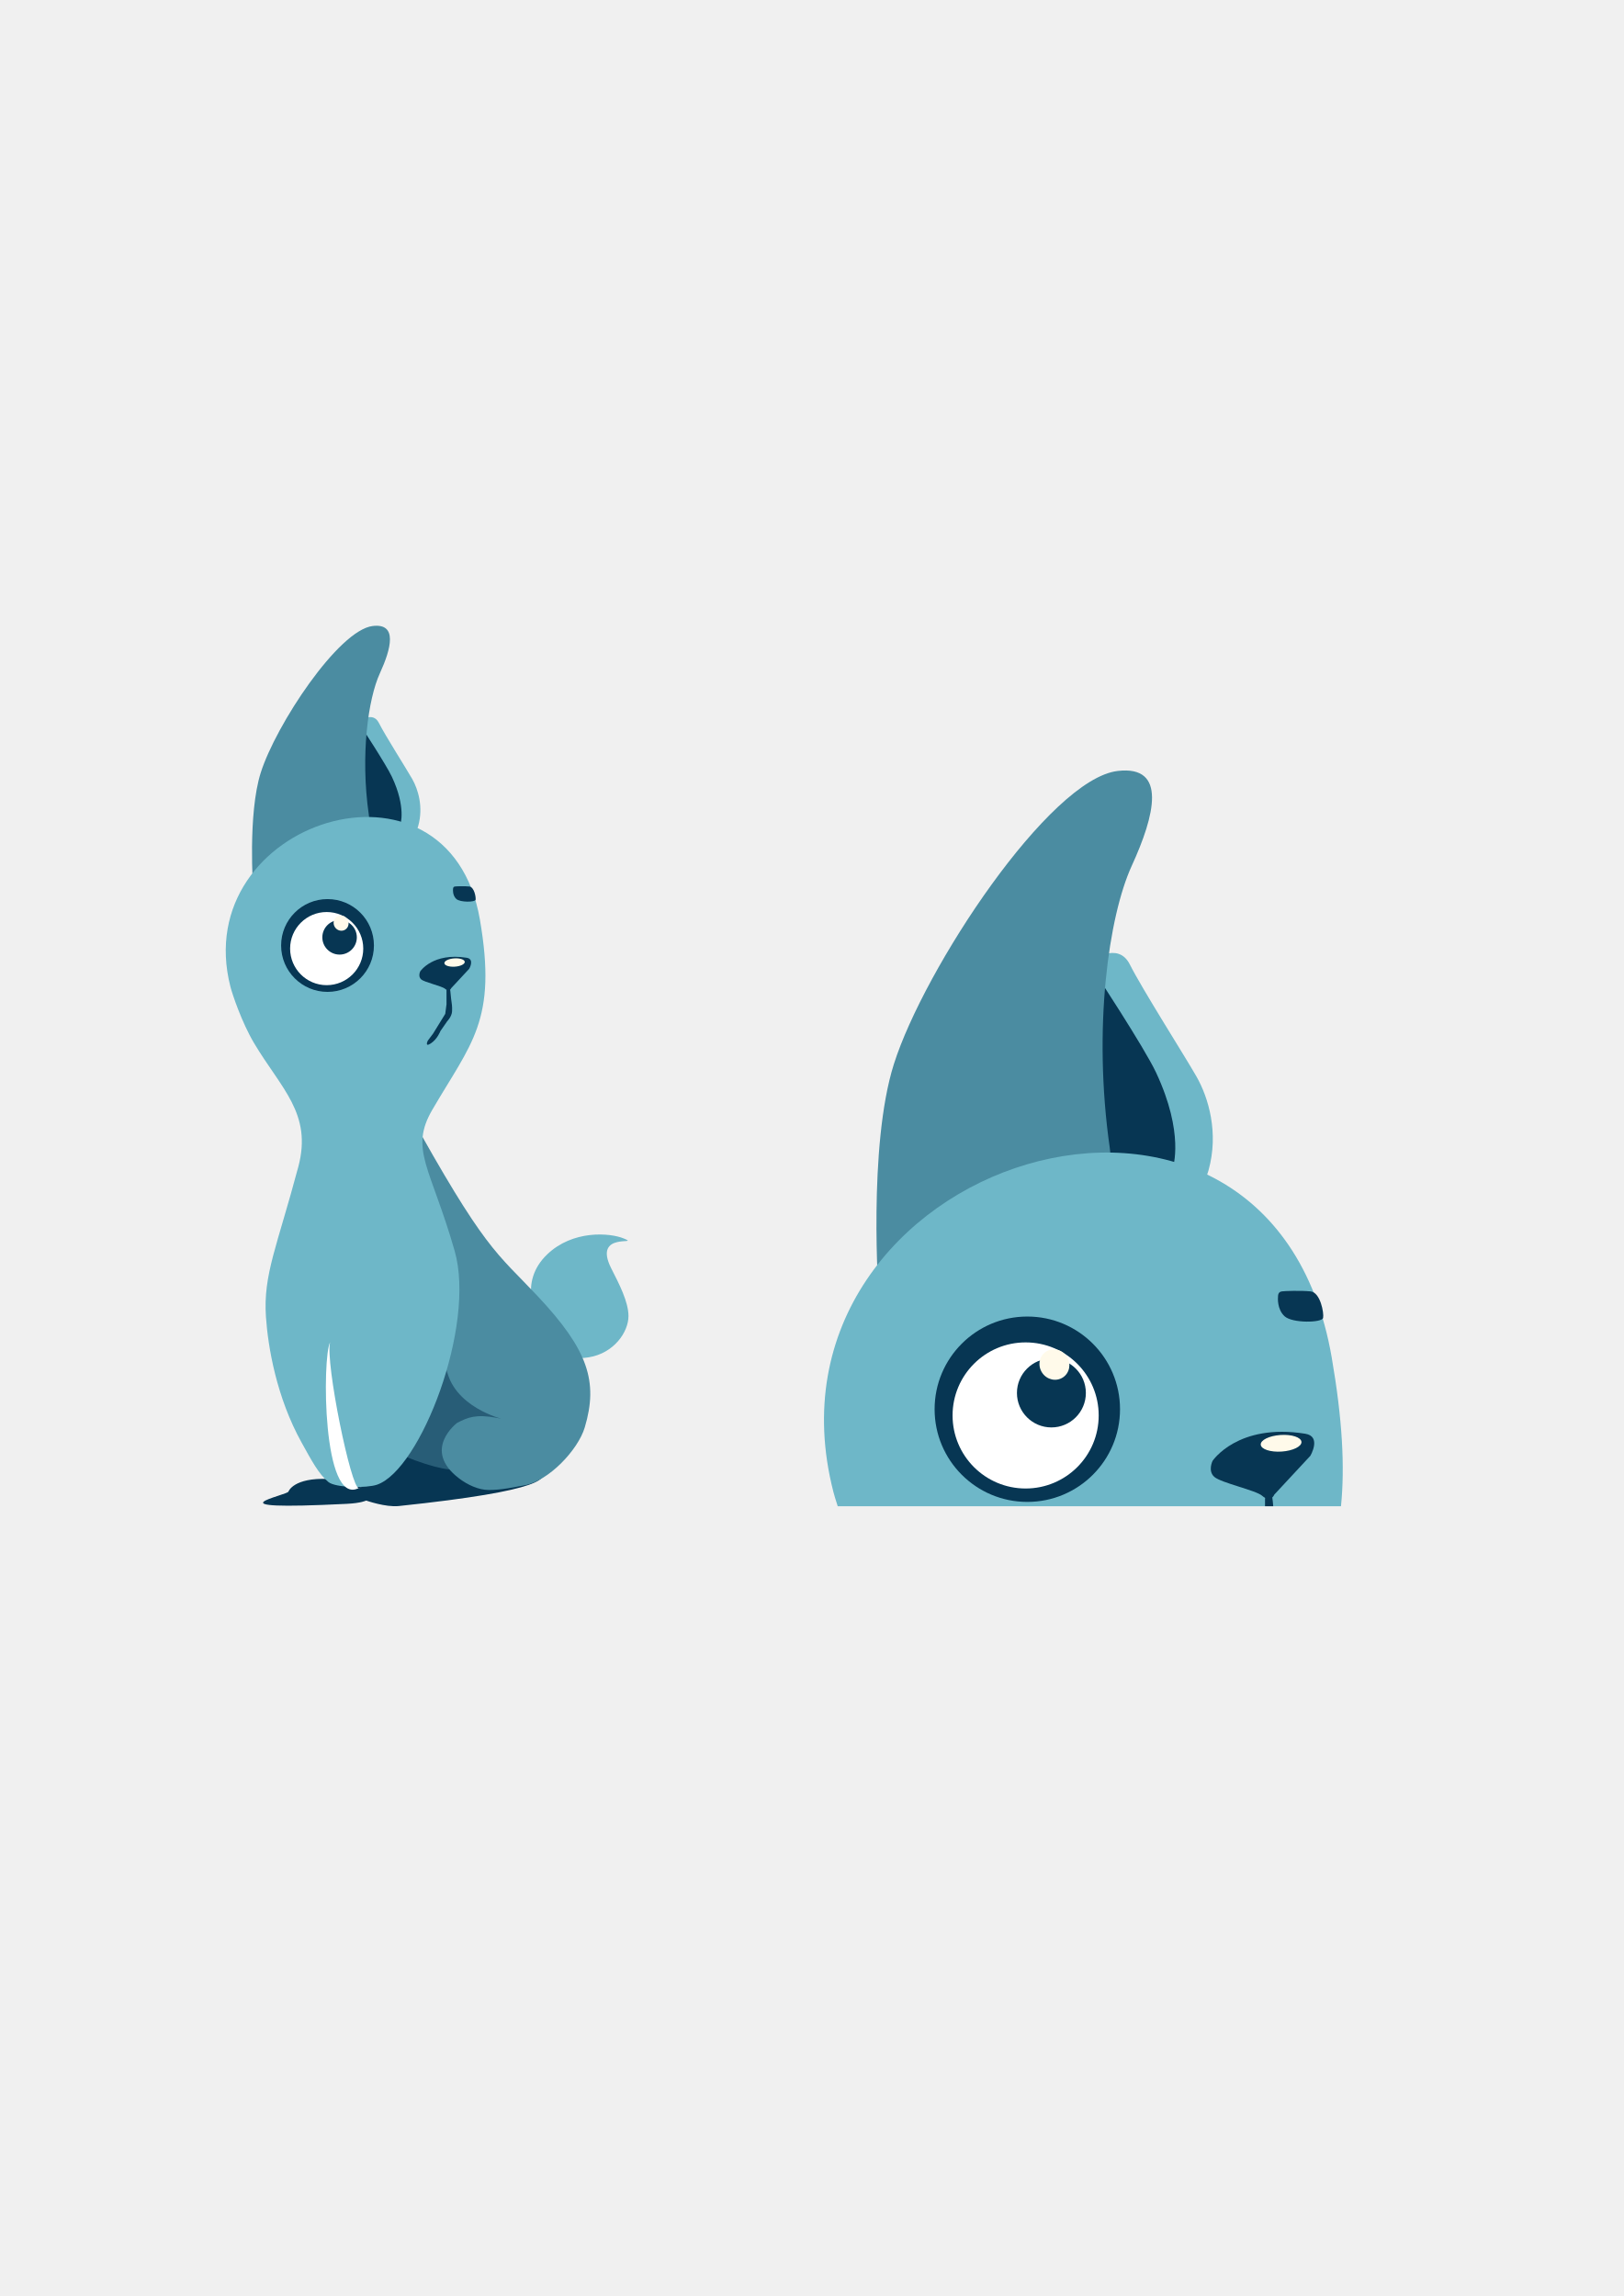
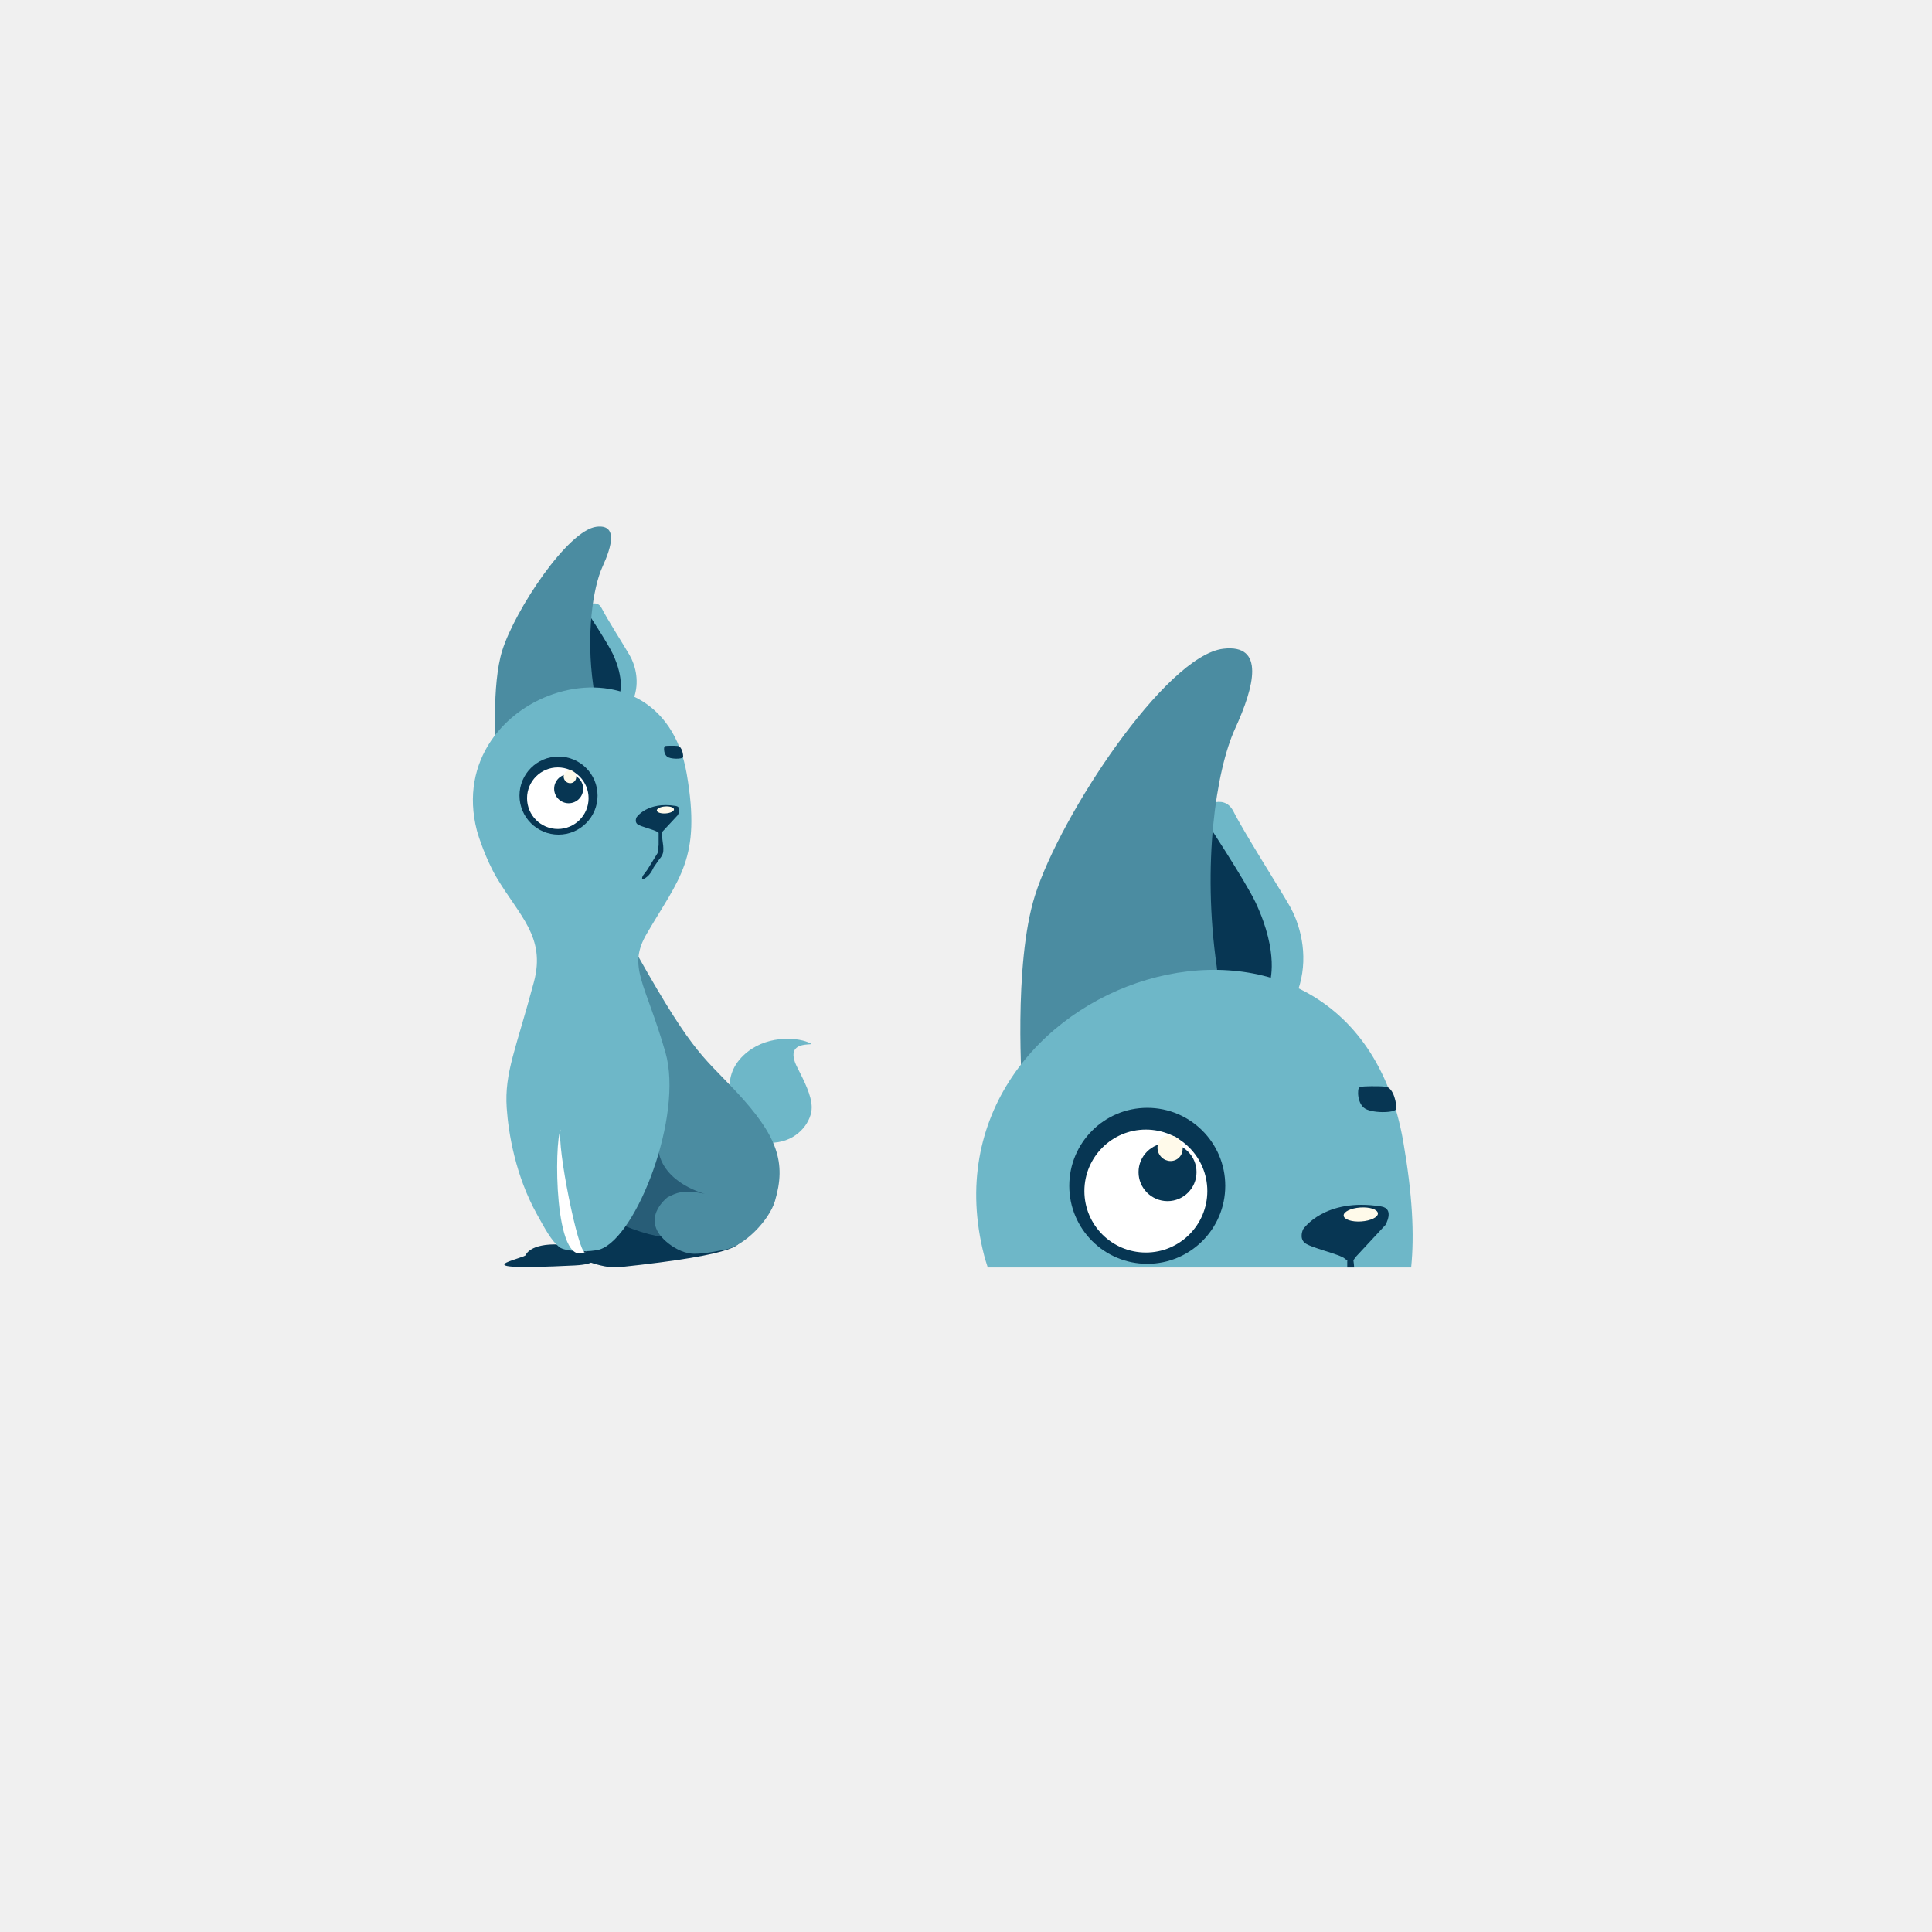
- <svg xmlns="http://www.w3.org/2000/svg" version="1.1" id="Layer_1" x="0px" y="0px" width="595.28px" height="841.89px" viewBox="0 0 595.28 841.89" enable-background="new 0 0 595.28 841.89" xml:space="preserve">
+ <svg xmlns="http://www.w3.org/2000/svg" version="1.1" id="Layer_1" x="0px" y="0px" width="841.89px" height="841.89px" viewBox="0 0 595.28 841.89" enable-background="new 0 0 595.28 841.89" xml:space="preserve">
  <g>
    <path fill="#073653" d="M105.786,546.861c0,0,1.827-5.113,14.604-4.562c8.618,0.371,28.295-13.676,31.201-13.348   c2.907,0.329,43.772,6.145,46.706,9.557c2.932,3.411,2.338,7.989-52.119,13.721c-4.834,0.508-11.943-2.013-11.943-2.013   s-1.745,0.939-7.113,1.207C74.139,554.073,105.885,548.295,105.786,546.861z" />
    <path fill="#6EB7C8" d="M131.679,264.512c0,0,4.999-3.887,7.219,0.555s9.994,16.656,12.214,20.542   c2.222,3.886,4.133,10.363,2.222,17.211c-2.222,7.958-12.215,13.881-18.322,8.884S131.679,264.512,131.679,264.512z" />
    <path fill="#073653" d="M132.271,266.181c0,0,9.259,14.083,11.424,18.692c5.28,11.246,3.085,17.478,3.085,17.478l-7.328,4.213   h-11.391L132.271,266.181z" />
    <path fill="#285D77" d="M134.342,522.686c0,0,4.208,7.815,17.767,12.77c22.035,8.05,21.536,0.396,28.316-4.44   c16.667-11.893-7.761-41.455-17.754-41.455S134.342,522.686,134.342,522.686z" />
    <path fill="#6EB7C8" d="M196.919,482.777c0,0-7.052-12.532,3.692-22.829c9.35-8.962,22.908-7.978,28.134-5.807   c6.39,2.657-11.644-2.791-4.631,10.987c2.955,5.807,6.27,12.232,6.293,17.396c0.029,5.924-5.368,13.694-14.569,15.172   C197.273,500.676,196.919,482.777,196.919,482.777z" />
    <path fill="#4B8CA1" d="M148.975,406.278c28.991,52.56,32.934,52.786,48.212,69.068c18.391,19.604,22.216,31.234,17.199,48.039   c-2.504,8.393-13.371,19.722-22.056,21.23c-3.638,0.632-8.318,1.739-13.16,1.729c-3.735-0.006-7.771-1.894-10.846-4.232   c-13.879-10.548-0.704-20.399-0.704-20.399c3.883-1.98,6.795-3.271,14.585-1.809c7.278,1.371-11.391-1.107-17.215-13.879   C159.148,493.205,144.311,397.822,148.975,406.278z" />
    <path fill="#4B8CA1" d="M92.815,326.14c0,0-2.032-27.629,2.774-42.801c5.553-17.531,28.518-52.341,41.088-53.805   c9.115-1.062,6.79,8.181,2.562,17.416c-4.228,9.234-7.179,29.775-4.026,51.798C138.897,324.474,92.815,326.14,92.815,326.14z" />
    <path fill="#6EB7C8" d="M93.163,382.517c9.9,16.638,21.397,25.797,16.211,45.291c-7.791,29.277-12.932,39.544-11.874,55.064   c0.756,11.085,3.861,29.47,13.082,46.104c3.605,6.503,6.292,11.589,9.814,14.446c2.67,2.166,14.007,2.285,17.808,0.987   c15.952-5.441,36.358-58.249,28.475-85.761c-8.789-30.665-16.681-37.124-8.19-51.713c14.275-24.534,23.86-32.658,17.444-69.781   c-11.496-66.536-107.091-36.166-91.445,24.704C85.137,364.384,88.557,374.773,93.163,382.517z" />
    <g>
      <circle fill="#073653" cx="120.076" cy="346.688" r="17.013" />
      <circle fill="#FFFFFF" cx="119.767" cy="347.828" r="13.408" />
      <circle fill="#073653" cx="124.496" cy="343.702" r="6.325" />
    </g>
    <path fill="#073653" d="M154.07,356.167c0,0,4.619-6.97,17.013-4.983c3.049,0.488,0.928,4.058,0.928,4.058l-6.606,7.113   c0,0-0.638,1.645-2.238,0.213c-1.11-0.993-7.495-2.358-8.759-3.453C153.146,358.021,154.07,356.167,154.07,356.167z" />
    <path fill="#073653" d="M163.698,363.061v5.182l-0.464,3.515l-4.442,7.218l-1.943,2.591c0,0-1.296,2.592,1.109,1.019   c2.407-1.573,3.517-4.534,3.517-4.534l2.499-3.609c0,0,1.666-1.666,1.758-3.608c0.093-1.943-0.092-2.684-0.369-4.811   c-0.279-2.129-0.187-3.518-0.649-3.703C164.252,362.136,163.698,363.061,163.698,363.061z" />
    <path fill="#073653" d="M166.077,326.123c0,0-0.223,2.203,1.22,3.51c1.441,1.306,6.88,1.194,7.061,0.293   c0.181-0.901-0.496-4.686-2.298-4.867c-1.802-0.18-4.77-0.08-5.271,0C166.447,325.114,166.064,325.272,166.077,326.123z" />
    <path fill="#FFFAEA" d="M127.308,336.987c0.864,1.3,0.555,3.025-0.691,3.855c-1.243,0.828-2.955,0.447-3.82-0.854   c-0.866-1.3-0.558-3.026,0.689-3.855C124.729,335.305,126.441,335.687,127.308,336.987z" />
    <path fill="#FFFAEA" d="M170.385,352.685c0.055,0.84-1.571,1.633-3.635,1.772c-2.06,0.139-3.781-0.429-3.836-1.269   c-0.057-0.84,1.569-1.635,3.633-1.773C168.607,351.276,170.328,351.845,170.385,352.685z" />
    <path fill="#FFFFFF" d="M131.585,545.604c-13.488,7.125-13.458-47.938-10.577-53.402   C119.202,499.496,128.778,546.311,131.585,545.604C131.141,545.839,134.152,544.956,131.585,545.604z" />
  </g>
  <g>
    <path fill="#6EB7C8" d="M399.81,352.566c0,0,9.985-7.765,14.421,1.109c4.436,8.874,19.966,33.275,24.4,41.039   c4.44,7.764,8.257,20.702,4.44,34.384c-4.44,15.9-24.405,27.731-36.603,17.748C394.265,436.863,399.81,352.566,399.81,352.566z" />
    <path fill="#073653" d="M400.991,355.899c0,0,18.497,28.135,22.824,37.343c10.547,22.466,6.163,34.917,6.163,34.917l-14.64,8.417   h-22.755L400.991,355.899z" />
    <path fill="#4B8CA1" d="M322.172,475.686c0,0-4.061-55.198,5.539-85.509c11.095-35.023,56.975-104.564,82.084-107.489   c18.211-2.121,13.566,16.343,5.117,34.792c-8.443,18.447-14.342,59.483-8.043,103.481   C414.23,472.354,322.172,475.686,322.172,475.686z" />
    <path fill="#6EB7C8" d="M307.117,552.297h184.511c1.446-14.486,0.53-31.805-3.409-54.607   c-22.964-132.923-213.941-72.252-182.685,49.352C305.814,548.13,306.353,549.954,307.117,552.297z" />
    <g>
      <path fill="#073653" d="M410.617,516.731c0,18.771-15.217,33.986-33.985,33.986c-18.773,0-33.989-15.216-33.989-33.986    s15.216-33.986,33.989-33.986C395.4,482.745,410.617,497.961,410.617,516.731z" />
      <path fill="#FFFFFF" d="M402.798,519.012c0,14.797-11.995,26.786-26.785,26.786c-14.795,0-26.785-11.989-26.785-26.786    c0-14.794,11.99-26.787,26.785-26.787C390.803,492.225,402.798,504.218,402.798,519.012z" />
      <circle fill="#073653" cx="385.462" cy="510.769" r="12.635" />
    </g>
    <path fill="#073653" d="M444.545,535.671c0,0,9.226-13.926,33.985-9.954c6.091,0.975,1.854,8.107,1.854,8.107l-13.198,14.207   c0,0-1.274,3.289-4.472,0.428c-2.218-1.983-14.973-4.712-17.497-6.898C442.697,539.374,444.545,535.671,444.545,535.671z" />
    <path fill="#073653" d="M468.529,475.648c0,0-0.441,4.401,2.437,7.013c2.88,2.608,13.743,2.385,14.108,0.584   c0.359-1.798-0.994-9.36-4.592-9.723c-3.603-0.359-9.532-0.159-10.532,0C469.27,473.635,468.503,473.949,468.529,475.648z" />
    <path fill="#FFFAEA" d="M391.079,497.354c1.723,2.599,1.109,6.043-1.38,7.7c-2.483,1.655-5.903,0.895-7.631-1.704   c-1.734-2.598-1.114-6.046,1.373-7.7C385.925,493.994,389.345,494.756,391.079,497.354z" />
    <path fill="#FFFAEA" d="M477.135,528.714c0.11,1.681-3.139,3.263-7.263,3.541c-4.111,0.279-7.553-0.857-7.662-2.535   c-0.115-1.679,3.134-3.266,7.256-3.542C473.585,525.899,477.021,527.035,477.135,528.714z" />
    <path fill="#073653" d="M466.782,552.297c-0.214-2.491-0.296-4.063-0.975-4.333c-0.923-0.368-2.032,1.479-2.032,1.479v2.854   H466.782z" />
  </g>
</svg>
